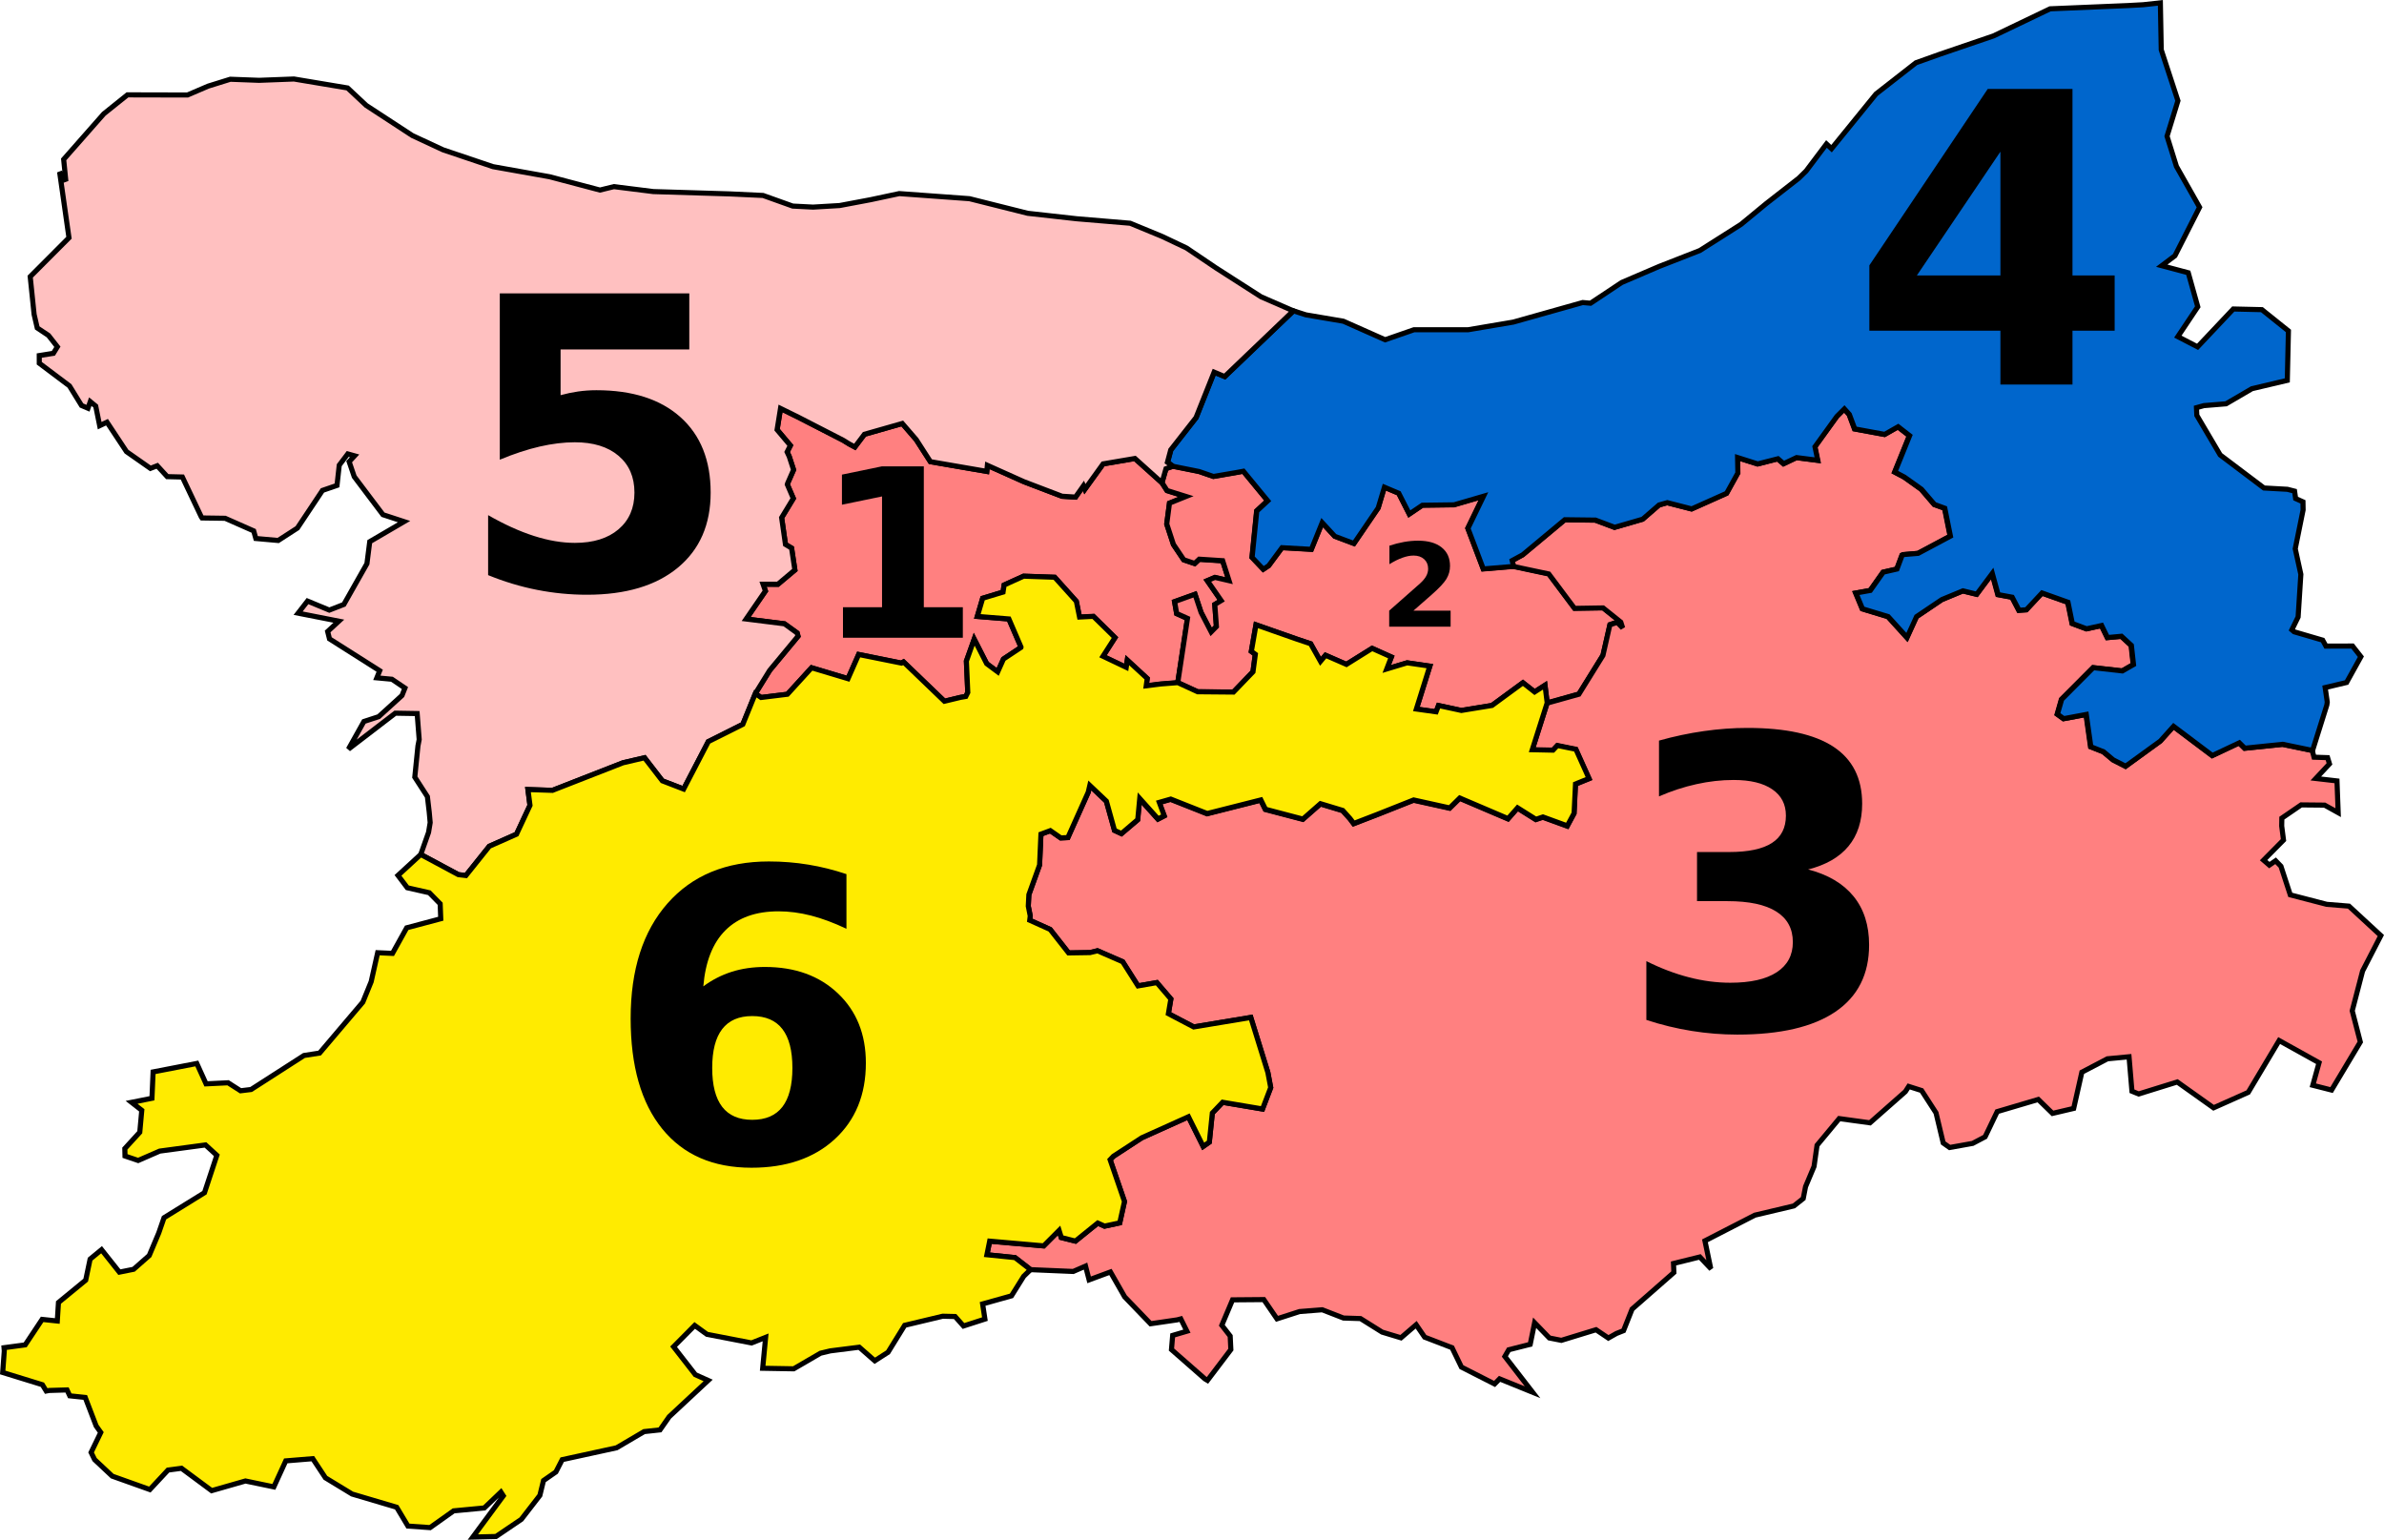
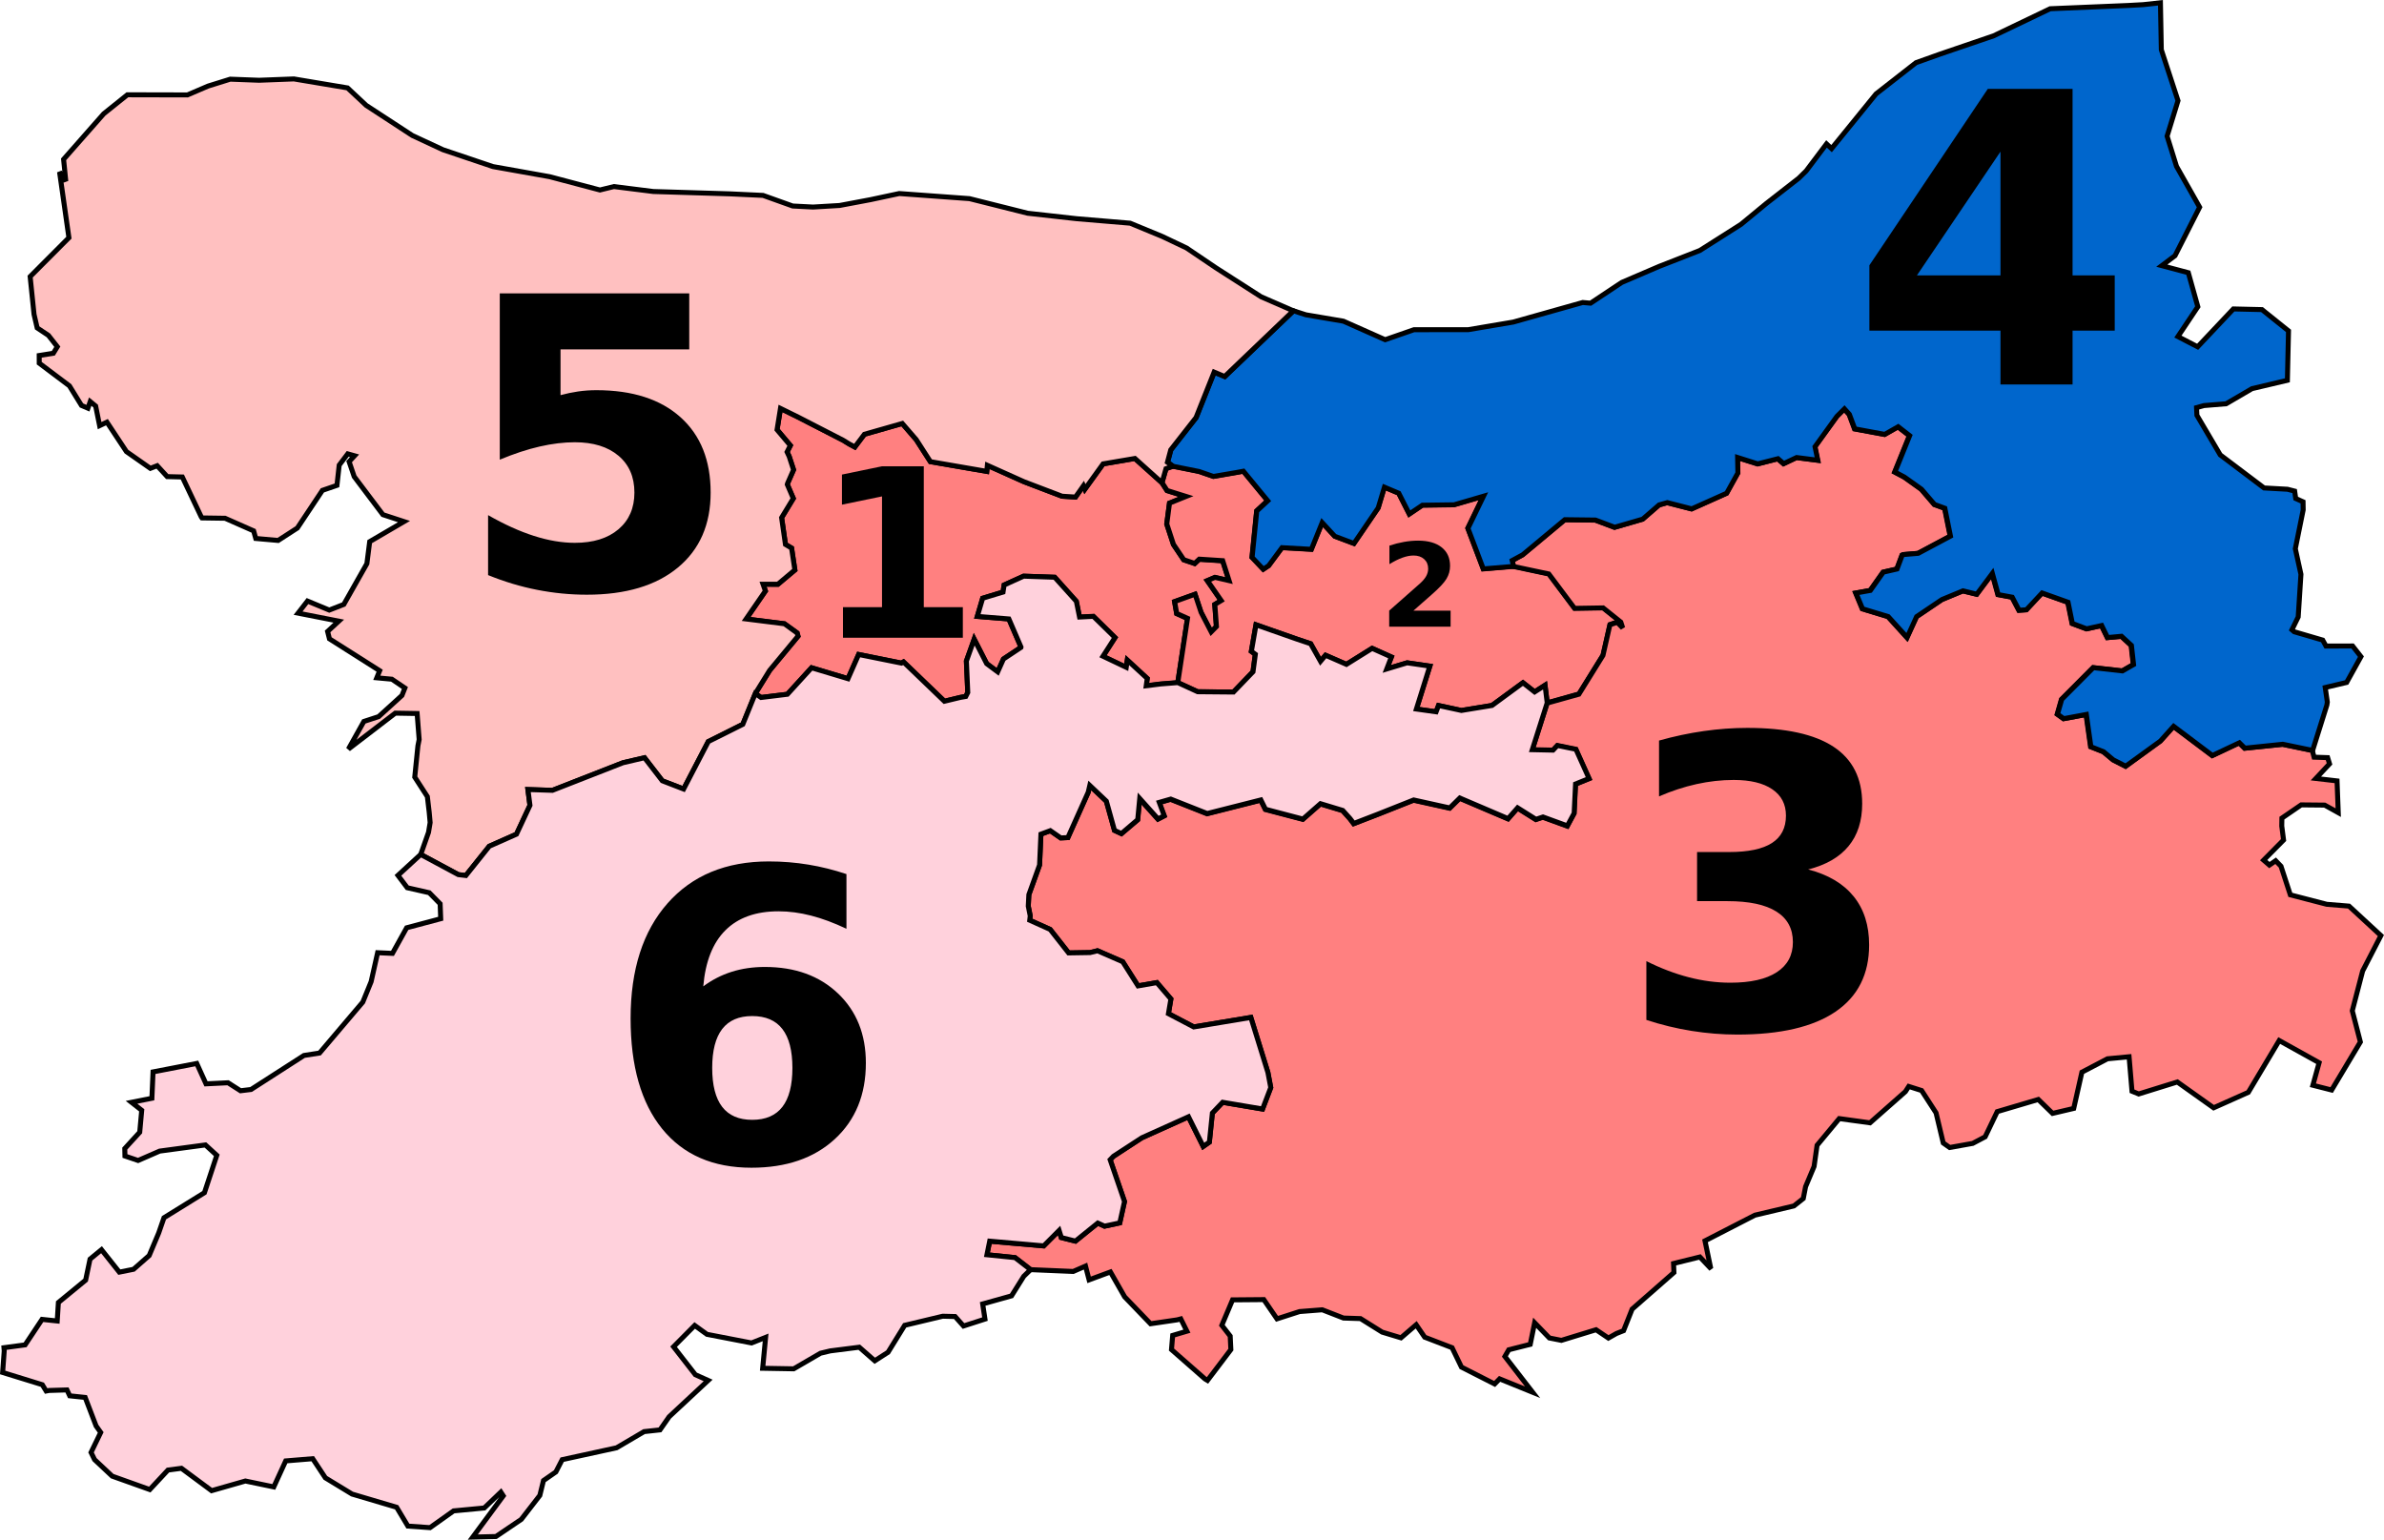
- <svg xmlns="http://www.w3.org/2000/svg" width="934.509" height="603.591" viewBox="0 0 934.509 603.591">
-   <path d="M458.646,595.914l-12.178-.424-7.644,3.467-0.431,2.762-7.986,2.421-2.092,7.118,12.362,1,4.752,11.015-0.034.164-6.831,4.526L436.307,633l-4.328-3.227-4.889-9.579-3.057,8.574,0.54,12.321-0.78,1.552-2.1.362-6.284,1.518L399.377,629.1l-0.8.465L381.8,626.183l-4.185,9.491-14.27-4.287-9.47,10.386-10.331,1.272-2.257-1.545,5.627-9.094,11.111-13.395-0.335-1.265-4.985-3.6-15.008-1.88,7.555-10.981-0.93-2.646,5.805,0.014,6.674-5.6-1.292-8.574-2.4-1.443L351.6,572.55,356.191,565l-2.352-5.47,0.116-.438,2.332-5.306-1.7-5.217-0.827-1.771,1.272-2.55-5.2-6.174,1.34-8.349,6.995,3.446,17.5,8.991,2.489,1.525,2.147,1.156,3.754-4.985,14.837-4.232,5.477,6.332,5.552,8.636,22.1,3.815,0.226-2.379,14.345,6.42,14.94,5.7,5.272,0.328,3.111-4.41,0.568,1.306,7.145-9.915,12.458-2.113,10.605,9.525,1.983,3.091,7.439,2.332-6.475,2.605-1.08,8.184,2.619,8,4.048,6.017,4.287,1.456,1.785-1.675,9.176,0.595,2.509,7.822-5.538-1.285-2.968,1.265,5.415,7.836-2.5,1.511,0.643,8.663-2.058,2.092L516,609.719l-2.359-7.1-8.007,2.892,0.814,4.663,4.239,1.915-3.815,25.2-6.694.526-5.682.711,0.39-2.879-7.8-7.2-0.424,2.844-9.121-4.335,4.711-7.344-8.472-8.314-5.422.28L467.11,605.4Z" transform="translate(-45.211 -369.607)" fill="#ff8080" stroke="#000" stroke-width="2" />
-   <path d="M609.1,646.2l-0.95,2.461-7.733-1.087,5.272-16.82-8.909-1.292-7.979,2.407,1.812-4.7-7.549-3.385L573,630.06l-8.191-3.576-1.983,2.373-3.857-6.885-5.477-1.839-15.952-5.593-1.826,10.42,1.559,1.149-0.916,6.851-7.651,7.952-14.044-.123-7.774-3.576,3.809-25.2-4.239-1.908-0.814-4.67,8.014-2.885,2.359,7.1,3.966,7.658,2.058-2.092-0.643-8.663,2.5-1.511-5.422-7.836,2.974-1.265,5.532,1.285-2.5-7.822-9.183-.595-1.785,1.675-4.287-1.456-4.041-6.017-2.619-8,1.073-8.184,6.475-2.605-7.439-2.332L500.7,558.8l1.58-5.518,2.708-.944,10.208,2.044,5.621,1.942,8.759-1.5,2.981-.554,9.545,11.6-4.3,3.993-1.832,18.195,4.4,4.649,2.106-1.4,5.224-7.063,11.521,0.643,4.225-10.461,4.944,5.347,7.508,2.824,9.5-13.928,2.441-8.13,5.621,2.366,4.144,8.15,5.121-3.453,12.417-.164,11.521-3.364-6.092,12.581,6.031,15.911,11.891-1,13.894,2.947,10.092,13.477,11.186-.171,6.94,5.552,0.738,2.291-2.133-2.195-2.885.971L673.6,626.416l-9.45,15.234-12.471,3.487-0.855-6.892-4.068,2.612-4.574-3.6-12.137,8.9-11.993,1.962Z" transform="translate(-45.211 -369.607)" fill="#ff8080" stroke="#000" stroke-width="2" />
-   <path d="M484.786,696.4l-2.708-1.265-3.193-11.446-6.489-6.154-0.629,2.653-7.959,17.764-2.8.137-4.089-2.844-3.685,1.368L452.7,708.7l-4.2,11.637-0.232,4.506,0.772,3.843-0.205,1.675,8,3.6,7.241,9.21,8.4-.137,2.92-.711,9.887,4.308,6,9.463,7.378-1.292,5.5,6.427-0.964,5.75,9.921,5.2,22.379-3.713,6.687,21.552,1.121,5.935-3.213,8.4-15.651-2.639-4.027,4.219-1.176,11.405-2.4,1.675L511.056,807.4l-18.277,8.232-11.139,7.255-1.285,1.354,5.627,16.383-1.853,8.369-5.962,1.279-2.653-1.2-8.759,7.063-5.545-1.388-0.868-2.79-6.031,6.051-21.169-1.853-1.087,5.333,11.029,1.121,6.086,4.711,16.738,0.711,4.827-2.1,1.4,5.388,8.362-3.091,5.566,9.743,10.161,10.557L506.667,887l1.408-.369,2.393,4.82-5.579,1.641-0.472,5.552,13.107,11.494,1,0.6,9.169-12.089-0.26-5.306-3.282-4.226,4.205-9.962,12.253-.1,5.169,7.549,8.854-2.858,8.889-.7,8.321,3.241,6.674,0.212L587,891.809l7.378,2.229,5.962-5.121,3.323,4.868,10.742,4.13,3.679,7.61,13,6.605,1.956-2,12.923,5.244L635.11,901.347l1.518-2.619,8.417-2.133,1.723-8.458,5.778,5.969,4.7,0.93,13.593-4.164,4.834,3.261,3.152-1.785,2.8-1.114,3.35-8.438,16.383-14.359-0.144-3.535,10.318-2.55,3.863,4.082,0.273-.192-2.133-10.222L733.1,845.963l15.3-3.624,3.665-2.9,0.909-4.656,3.33-7.918,1.176-8.3,8.69-10.461,12.055,1.655,13.867-12.225,1.32-2.038,5.046,1.607,5.655,8.752,2.817,11.8,2.523,1.785,9.046-1.62,4.861-2.571,4.738-9.88,16.089-4.759,5.6,5.456,8.294-1.949,3.2-14.2,10.031-5.251,8.465-.8,1.142,13.511,2.639,1.074,15.118-4.7,14.243,10.126,13.586-6.058,12.109-20.307,15.644,8.69-2.448,8.841,7.357,1.873,11.268-18.837-3.166-12.232,4.055-15.59,7.159-13.894-12.5-11.542-8.718-.711L942.983,720.4l-3.665-11.22-2.085-2.147-2.461,1.7-2.243-1.935,7.8-7.89-0.711-5.5,0.055-3.084,7.569-5.19,9.2,0.089,5.32,2.954-0.472-12.444-8.3-.957,5.361-5.73-0.745-2.434-5.32-.178-0.691-2.619L939.9,661.4l-14.872,1.538-2.133-2.113-10.571,4.985L897.11,654.362l-5.176,5.771L878.334,670l-4.882-2.5-3.788-3.173-4.985-1.969-1.785-12.656-8.868,1.648-2.434-1.764,1.655-5.812,12.39-12.424,11.412,1.285,4.356-2.5-0.834-7.508-3.884-3.576-5.477.513-2.3-4.725-5.894,1.292-5.593-2.1-1.7-8.321L845.555,602.1l-6.126,6.571-2.892.2-2.687-5.121-5.525-1.026-2.27-8.3-6.078,8.164-5.415-1.326-8.246,3.412-9.935,6.694-3.726,8.164-7.419-8.184-10.072-3.05-2.571-6.188,5.655-1.019,5.06-7.159,5.388-1.231,2.037-5.456,0.424-.2,5.833-.492,12.649-6.749-2.195-10.926L803.4,567.4l-5.121-5.976-6.687-4.766-3.726-1.969,5.778-14.27-4.5-3.487-5.265,3-11.74-2.174-2.126-5.682-1.942-2.147-2.947,2.94-8.574,11.891,1.1,5.306L749.337,549,744.27,551.4l-2.243-1.928-7.931,2.017-7.89-2.5,0.116,6.072-4.4,7.938-13.7,6.126-9.559-2.455-3.213.9-6.434,5.579-10.988,3.186-7.514-2.824-12.027-.144-16.5,13.75-4.13,2.243,0.568,2.3,13.894,2.947L662.412,608.1l11.193-.178,6.933,5.552,0.745,2.3-2.133-2.2-2.885.971-2.714,11.979-9.45,15.234-12.471,3.487-5.839,18.366,8.123,0.171,1.716-1.819,7.268,1.484,5.149,11.446-5.306,2.161-0.554,11.46-2.66,4.95-9.545-3.48-2.762.923-7.186-4.513-3.726,4.239-18.933-8.075-3.938,3.891L599.3,683.32l-14.174,5.62-9.306,3.59-1.463-1.942-2.858-3.179-8.738-2.633-6.872,6.031L541.2,686.95l-1.812-3.644-21.032,5.32-14.291-5.655-4.485,1.285,1.935,5.231-2.421,1.258-7.186-8.007-0.78,8.3Z" transform="translate(-45.211 -369.607)" fill="#ff8080" stroke="#000" stroke-width="2" />
-   <path d="M898.908,501.563l7.815-11.692-3.733-13.347L892.6,473.761l5.176-3.9,9.648-19.008-9.074-16.034-3.679-11.808,4.273-13.908-6.543-19.979-0.342-18.4-6.749.738-5.839.321-30.639,1.279L826.67,383.677l-20.861,7.118-9.559,3.412-15.665,12.232-17.429,21.449-1.983-1.846-7.959,10.571-2.906,2.858-12.7,9.9-9.949,8.2L711.5,467.826l-15.924,6.229L680.9,480.346l-12.212,8.123-3.07-.267-27.207,7.665-17.682,2.995-21.258.007-11.3,3.925-16.369-7.268-14.7-2.5-4.855-1.566-26.919,25.764-4.13-1.73-7.09,17.8L504.2,545.966l-1.285,4.868,2.126,1.573,10.208,2.044,5.621,1.942,8.759-1.5,2.981-.554,9.545,11.6-4.3,3.993-1.832,18.195,4.4,4.649,2.106-1.4,5.224-7.063,11.515,0.65,4.233-10.468,4.944,5.354,7.508,2.824,9.5-13.928,2.441-8.137,5.621,2.366,4.144,8.15,5.121-3.453,12.417-.164,11.521-3.357-6.092,12.581,6.031,15.911,11.891-1-0.568-2.3,4.13-2.243,16.5-13.75,12.027,0.144,7.521,2.824,10.981-3.186,6.441-5.579,3.207-.9,9.566,2.455,13.7-6.126,4.39-7.932-0.109-6.079,7.89,2.5,7.931-2.017,2.236,1.928,5.073-2.393,8.308,1.06-1.1-5.306,8.581-11.891,2.947-2.94,1.942,2.147,2.12,5.682L784,539.9l5.272-3,4.5,3.487-5.778,14.27,3.726,1.969,6.687,4.766,5.121,5.976,4.034,1.477,2.2,10.926-12.649,6.749-5.833.492-0.424.205-2.037,5.449-5.388,1.231-5.06,7.159-5.655,1.019,2.571,6.188,10.065,3.05,7.419,8.184,3.726-8.164,9.935-6.694,8.246-3.412,5.415,1.326,6.086-8.164,2.27,8.3,5.525,1.026,2.681,5.121,2.892-.2,6.133-6.571,10.167,3.624,1.7,8.328,5.593,2.092,5.894-1.292,2.3,4.725,5.477-.513,3.884,3.576,0.834,7.508-4.362,2.5-11.412-1.285-12.383,12.424-1.655,5.812,2.434,1.771,8.868-1.655,1.785,12.656,4.985,1.969,3.788,3.173,4.882,2.5,13.6-9.867,5.176-5.771,15.207,11.446,10.571-4.985,2.14,2.113,14.872-1.538,11.7,2.421,5.586-17.8,0.171-1.169-0.827-5.689,8.4-1.99,5.607-10.113-3.275-4.178-10.427.027-1.285-2.339L944.5,617.275l-0.9-.773,2.455-5.032,1.073-16.718-2.2-10.024,3.084-15.241-0.055-3.152-2.872-1.292-0.424-2.906-2.817-.725-9.169-.506L915.5,547.942l-9.149-15.514-0.144-3.009,2.92-.807,8.69-.711,10.133-5.921,13.867-3.275,0.438-19.371-10.4-8.342-11.214-.26-14,14.838Z" transform="translate(-45.211 -369.607)" fill="#06c" stroke="#000" stroke-width="2" />
-   <path d="M192.926,635.326l1.121-2.79-19.678-12.485-0.725-2.9,4.383-4.041-15.952-3.132,3.685-4.745,8.54,3.535,5.7-2.215,9.046-15.986,1.1-8.622,13.449-7.863-8.274-2.708-11.255-14.926-1.99-5.853,2.126-2.3-2.667-.745-3.344,4.417-0.875,7.925-5.7,1.962-9.832,14.769-7.521,4.861-8.773-.786-0.834-2.974-11.193-4.943-9.046-.13-0.3-.424L116.7,556.6l-5.921-.144-3.932-4.273-2.673,1.032-9.388-6.571-7.631-11.535-2.872,1.368L82.732,528.8,80.6,527.06l-0.9,2.578-2.53-1.074-4.725-7.672-11.836-8.9-0.007-3,5.538-.889,1.566-2.55L64.216,501.1l-4.41-2.947-1.224-5.3-1.532-14.8,15.2-15.241-3.672-25.771,2.455,3.624-0.868-8.574,15.726-17.86,9.278-7.439,23.542,0.055,8.082-3.467,8.69-2.708,11.316,0.424,13.641-.52,21.026,3.515,7.3,6.838,18.092,11.822,12.014,5.586,19.576,6.6,22.27,3.973,19.672,5.2,5.47-1.34,15.446,1.935,30,0.916,13.019,0.608,11.617,4.157,7.973,0.41,10.42-.615,12.116-2.284,11.261-2.4,27.535,2,22.817,5.723,19.186,2.14,20.971,1.757,12.6,5.2,9.491,4.506,11.521,7.781,17.716,11.357,12.636,5.5-26.919,25.764-4.13-1.73-7.09,17.8-9.915,12.663-1.292,4.868,2.133,1.573-2.708.95-1.572,5.511-10.6-9.525-12.465,2.113-7.145,9.915-0.568-1.306-3.111,4.41-5.272-.328-14.94-5.7-14.338-6.42-0.232,2.379-22.1-3.815-5.552-8.636-5.47-6.332-14.837,4.232-3.761,4.985-2.147-1.156-2.489-1.525-17.5-8.991-7-3.446-1.34,8.349,5.21,6.174-1.279,2.55,0.827,1.771,1.7,5.217-2.332,5.306-0.116.438,2.352,5.47-4.581,7.549,1.5,10.482,2.4,1.443,1.292,8.574-6.666,5.6-5.812-.014,0.93,2.646L337.7,612.261l15.015,1.88,4.978,3.6,0.335,1.265L346.921,632.4l-5.627,9.094-4.9,12.061-13.532,6.776-9.668,18.6-8.349-3.221-6.981-9.046-8.465,1.976-27.631,10.8-9.607-.314,0.793,6.2-5.272,11.3-10.653,4.718-9.183,11.48-2.961-.349-14.742-7.911L213.2,695.9l0.636-3.822-0.376-4.137-0.711-6.044-4.944-7.651,1.238-12.232,0.485-2.5-0.793-10.188-8.561-.144-18.379,14.092,6.065-10.837,5.8-1.894,9.135-8.308,1.149-2.906-5.1-3.453Z" transform="translate(-45.211 -369.607)" fill="#ffc0c0" stroke="#000" stroke-width="2" />
-   <path d="M247.674,696.631l-10.653,4.711-9.183,11.48-2.961-.349-14.742-7.911-8.923,8.205,3.658,4.848,8.629,1.956,4.253,4.328,0.226,5.86-13.347,3.555-5.566,10.031-5.819-.267-2.537,11.343-3.269,8.02-16.95,19.972-6.106.95L143.634,796.7l-4.116.5-4.9-3.139-8.636.424-3.624-7.993-17.135,3.316-0.444,10.331L96.79,801.73l3.993,3.125-0.78,8.6-5.86,6.407,0.068,2.913,5.156,1.75,8.458-3.679,17.935-2.414,4.451,4.068-4.841,14.653-15.863,9.812-2.072,5.983-3.726,8.841-6.12,5.381L92,868.294,85.023,859.5l-4.492,3.7-1.723,8.226L68.127,880.2l-0.458,7.248-5.942-.629-6.639,9.99-8.3,1.108,0.1,1.3-0.622,8.41,15.556,4.8,1.511,2.475,1.135-.219,7.022-.212,1.073,2.311,6.058,0.636L82.9,928.587l1.812,2.544-3.788,7.836,1.374,2.817,6.906,6.482,14.742,5.258,7.118-7.638,5.278-.7,11.836,8.772,13.244-3.795,11.139,2.318,4.67-10.195,10.584-.868,4.95,7.5,10.468,6.366,17.47,5.176,4.417,7.378,8.67,0.608,9.251-6.571,12.007-1.135,6.516-6.229,0.944,1.47-11.945,16.164,9.074-.219,9.935-6.721,7.268-9.395L258.258,950l4.855-3.378,2.482-4.82,21.319-4.649,10.783-6.345,6.229-.677,3.6-5.155L322.8,910.747l-5.025-2.256-8.526-10.954,8.28-8.349,4.8,3.48,17.484,3.385,5.518-2.181-1.156,12.109,12.157,0.212,10.509-6.113,3.809-.916,11.384-1.443,6.078,5.326,5.21-3.35,6.516-10.557,14.913-3.562,4.841,0.116,3.3,3.713,8.4-2.708-0.9-5.942,11.309-3.166,4.786-7.665,2.687-2.612L443.1,862.6l-11.022-1.121,1.08-5.333L454.332,858l6.031-6.051,0.868,2.783,5.538,1.395,8.759-7.07,2.653,1.2,5.962-1.279,1.86-8.369-5.634-16.383,1.292-1.354,11.139-7.255,18.277-8.232,5.778,11.617,2.407-1.675,1.176-11.405,4.027-4.219,15.651,2.639,3.207-8.4L542.2,790.01l-6.68-21.552-22.386,3.713-9.921-5.2,0.971-5.75-5.5-6.427-7.378,1.292-6-9.463-9.88-4.308-2.926.711-8.4.137-7.241-9.217-8-3.6,0.2-1.675-0.766-3.849,0.226-4.5,4.2-11.637,0.533-12.089,3.685-1.368,4.082,2.844,2.8-.137,7.966-17.764,0.622-2.66,6.5,6.161,3.186,11.446,2.708,1.265,6.4-5.463,0.78-8.3,7.186,8.007,2.421-1.251-1.942-5.231,4.492-1.285,14.284,5.655,21.039-5.326,1.8,3.651,14.68,3.856,6.878-6.038,8.731,2.639,2.858,3.179,1.463,1.942,9.306-3.59,14.174-5.627,14.14,3.125,3.938-3.884,18.933,8.075,3.726-4.239,7.186,4.513,2.762-.923,9.545,3.48,2.667-4.95,0.554-11.467,5.3-2.154-5.149-11.446-7.262-1.49-1.716,1.826-8.123-.171,5.846-18.366-0.855-6.9-4.075,2.619-4.574-3.6-12.13,8.9-12,1.962-8.964-1.935-0.95,2.461-7.733-1.087,5.272-16.82-8.9-1.292-7.979,2.407,1.8-4.7-7.542-3.378L573,630.053l-8.185-3.576-1.983,2.366-3.863-6.879-5.47-1.839-15.952-5.593-1.813,10.415,1.559,1.149-0.916,6.851-7.651,7.952-14.044-.123-7.781-3.576-6.694.526-5.682.711,0.39-2.879-7.8-7.2-0.424,2.844-9.121-4.342,4.711-7.337-8.472-8.314-5.422.28-1.251-6.174-8.486-9.422-12.184-.424-7.644,3.46L438.4,601.7l-7.986,2.421-2.1,7.118,12.369,1,4.745,11.015-0.034.157-6.831,4.533-2.257,5.039-4.328-3.227-4.889-9.579-3.057,8.574,0.54,12.314-0.78,1.559-2.1.362-6.277,1.511-16.034-15.412-0.8.465-16.779-3.385-4.185,9.484-14.27-4.28-9.47,10.386-10.325,1.272-2.257-1.545-4.9,12.061-13.532,6.776-9.668,18.6-8.349-3.221-6.981-9.046-8.458,1.976-27.631,10.8-9.614-.314,0.8,6.2Z" transform="translate(-45.211 -369.607)" fill="#ffeb00" stroke="#000" stroke-width="2" />
-   <text transform="translate(179.072 230.891)" font-size="158.948" font-family="DejaVu Sans" font-weight="700">5</text>
-   <text transform="translate(725.631 150.739)" font-size="158.948" font-family="DejaVu Sans" font-weight="700">4</text>
-   <text transform="translate(634.719 403.318)" font-size="158.948" font-family="DejaVu Sans" font-weight="700">3</text>
-   <text transform="translate(237.35 455.509)" font-size="158.948" font-family="DejaVu Sans" font-weight="700">6</text>
-   <text transform="translate(319.643 250.01)" font-size="92.168" font-family="DejaVu Sans" font-weight="700">1</text>
-   <text transform="translate(540.958 245.673)" font-size="45.44" font-family="DejaVu Sans" font-weight="700">2</text>
+ <svg xmlns="http://www.w3.org/2000/svg" width="955.858" height="617.364" viewBox="0 0 955.858 617.364">
+   <path d="M444.494,598.534l-12.457-.434-7.819,3.546-0.441,2.826-8.169,2.476-2.14,7.281,12.645,1.021,4.861,11.267-0.035.168-6.987,4.63-2.308,5.155-4.427-3.3-5-9.8-3.127,8.771,0.552,12.6-0.8,1.588-2.147.371-6.428,1.553-16.4-15.772-0.818.476L365.893,629.5l-4.28,9.708-14.6-4.385-9.687,10.624-10.568,1.3-2.308-1.581,5.756-9.3,11.365-13.7-0.343-1.294-5.1-3.686-15.352-1.923,7.728-11.232-0.951-2.707,5.938,0.014,6.826-5.728L339,586.832l-2.455-1.476L335,574.635l4.693-7.722-2.406-5.6,0.119-.448,2.385-5.427-1.742-5.337-0.846-1.811,1.3-2.609-5.322-6.316,1.371-8.54,7.155,3.525,17.9,9.2,2.546,1.56,2.2,1.182,3.84-5.1,15.177-4.329,5.6,6.477,5.679,8.834,22.6,3.9,0.231-2.434,14.674,6.567,15.282,5.826,5.392,0.336,3.182-4.511L456.6,563.2l7.309-10.142,12.743-2.161L487.5,560.64l2.028,3.161,7.61,2.385-6.624,2.665-1.105,8.372,2.679,8.183,4.14,6.155,4.385,1.49,1.825-1.714,9.386,0.609,2.567,8-5.665-1.315-3.036,1.294,5.539,8.015-2.56,1.546,0.657,8.862-2.105,2.14-4.057-7.833-2.413-7.267-8.19,2.959,0.832,4.77,4.336,1.958-3.9,25.773-6.847.539-5.812.727,0.4-2.944-7.98-7.365-0.434,2.909-9.33-4.434,4.819-7.512-8.666-8.5-5.547.287-1.28-6.316Z" transform="translate(-21.616 -367.069)" fill="#ff8080" stroke="#000" stroke-width="2" />
+   <path d="M598.393,649.969l-0.972,2.518-7.91-1.112,5.392-17.205-9.113-1.322-8.162,2.462,1.854-4.805-7.722-3.462-10.288,6.421-8.379-3.658-2.028,2.427-3.945-7.043-5.6-1.882L525.2,617.586l-1.868,10.659,1.595,1.175-0.937,7.008-7.827,8.134-14.366-.126-7.952-3.658,3.9-25.78-4.336-1.951-0.832-4.777,8.2-2.951,2.413,7.267,4.057,7.833,2.105-2.14-0.657-8.862,2.56-1.546-5.547-8.015,3.042-1.294,5.658,1.315-2.56-8-9.393-.609-1.825,1.714-4.385-1.49-4.134-6.155-2.679-8.183,1.1-8.372,6.624-2.665-7.61-2.385-2.028-3.161,1.616-5.644,2.77-.965,10.442,2.091,5.749,1.986,8.96-1.532,3.049-.566,9.764,11.862-4.4,4.085L523.584,590.5l4.5,4.756,2.154-1.434,5.343-7.225,11.785,0.657,4.322-10.7,5.057,5.469,7.68,2.889,9.722-14.247,2.5-8.316,5.749,2.42,4.239,8.337,5.239-3.532,12.7-.168,11.785-3.441-6.232,12.869,6.169,16.275,12.163-1.021,14.212,3.014,10.323,13.785,11.442-.175,7.1,5.679,0.755,2.343-2.182-2.245-2.951.993-2.776,12.254-9.666,15.583-12.757,3.567-0.874-7.05-4.161,2.672-4.679-3.679-12.415,9.106-12.268,2.007Z" transform="translate(-21.616 -367.069)" fill="#ff8080" stroke="#000" stroke-width="2" />
+   <path d="M471.233,701.32l-2.77-1.294L465.2,688.317l-6.637-6.295-0.643,2.714-8.141,18.171-2.867.14-4.183-2.909-3.77,1.4L438.417,713.9l-4.294,11.9-0.238,4.609,0.79,3.931-0.21,1.714,8.183,3.686,7.407,9.421,8.6-.14,2.987-.727,10.113,4.406,6.134,9.68,7.547-1.322,5.623,6.574-0.986,5.882,10.148,5.316,22.892-3.8,6.84,22.046,1.147,6.071-3.287,8.6-16.01-2.7-4.119,4.315-1.2,11.666-2.455,1.714L498.1,814.863l-18.7,8.421L468.016,830.7l-1.315,1.385,5.756,16.758-1.9,8.561-6.1,1.308-2.714-1.224-8.96,7.225-5.672-1.42-0.888-2.854-6.169,6.19-21.654-1.9-1.112,5.455,11.281,1.147,6.225,4.819,17.122,0.727,4.938-2.147,1.434,5.511,8.554-3.161,5.693,9.967,10.393,10.8,10.68-1.567,1.441-.378,2.448,4.931L491.8,902.52l-0.482,5.679,13.408,11.757,1.021,0.616,9.379-12.366-0.266-5.427-3.357-4.322,4.3-10.19,12.533-.105,5.287,7.722,9.057-2.924,9.092-.713,8.512,3.315,6.826,0.217,8.68,5.427,7.547,2.28,6.1-5.239,3.4,4.98,10.988,4.224,3.763,7.784,13.3,6.756,2-2.042,13.219,5.364L625,910.962l1.553-2.679,8.61-2.182,1.763-8.652,5.91,6.106,4.812,0.951,13.9-4.259,4.945,3.336,3.224-1.825,2.867-1.14,3.427-8.631L692.771,877.3l-0.147-3.616,10.554-2.609,3.952,4.175,0.28-.2L705.228,864.6l20.01-10.288,15.646-3.707,3.749-2.966,0.93-4.763,3.406-8.1,1.2-8.491,8.889-10.7,12.331,1.693,14.184-12.505,1.35-2.084,5.161,1.644,5.784,8.952,2.881,12.072,2.581,1.825,9.253-1.658,4.973-2.63,4.847-10.107,16.457-4.868,5.728,5.581,8.484-1.993,3.273-14.527,10.26-5.372,8.659-.818,1.168,13.82,2.7,1.1L894.6,800.9l14.569,10.358,13.9-6.2,12.387-20.773,16,8.889-2.5,9.043,7.526,1.916L968,784.865l-3.238-12.512,4.148-15.947,7.323-14.212-12.785-11.806-8.918-.727-14.611-3.791-3.749-11.477-2.133-2.2-2.518,1.741-2.294-1.979,7.98-8.071-0.727-5.623,0.056-3.154,7.742-5.309,9.414,0.091,5.442,3.022-0.482-12.729-8.491-.979,5.483-5.861-0.762-2.49-5.442-.182-0.706-2.679-11.967-2.476-15.212,1.574-2.182-2.161-10.813,5.1L893,658.32l-5.295,5.9-13.911,10.092-4.994-2.553-3.875-3.245-5.1-2.014L858,653.557l-9.071,1.686-2.49-1.8,1.693-5.945L860.8,634.785l11.673,1.315,4.455-2.553-0.853-7.679-3.973-3.658-5.6.525-2.357-4.833-6.029,1.322-5.721-2.147-1.734-8.512-10.4-3.707L834,611.578l-2.958.2-2.749-5.239-5.651-1.049L820.317,597l-6.218,8.351L808.56,604l-8.435,3.49-10.162,6.847-3.812,8.351-7.589-8.372-10.3-3.119-2.63-6.33,5.784-1.042,5.176-7.323,5.512-1.259,2.084-5.581,0.434-.2,5.966-.5,12.939-6.9-2.245-11.177-4.134-1.511-5.239-6.113-6.84-4.875-3.812-2.014,5.91-14.6-4.6-3.567-5.386,3.07-12.009-2.224-2.175-5.812-1.986-2.2-3.015,3.007L749.221,546.2l1.126,5.427-8.5-1.084L736.66,553l-2.294-1.972-8.113,2.063-8.071-2.553,0.119,6.211-4.5,8.12-14.016,6.267-9.778-2.511-3.287.923-6.581,5.707-11.24,3.259-7.687-2.889-12.3-.147-16.877,14.065-4.224,2.294,0.581,2.357,14.212,3.014L652.927,611l11.45-.182,7.092,5.679,0.762,2.35-2.182-2.252-2.951.993-2.776,12.254-9.666,15.583L641.9,648.991l-5.973,18.786,8.309,0.175,1.755-1.86,7.435,1.518,5.267,11.708-5.427,2.21L652.7,693.25l-2.721,5.064-9.764-3.56-2.826.944-7.351-4.616-3.812,4.336-19.367-8.26-4.029,3.98-14.464-3.2-14.5,5.749-9.519,3.672-1.5-1.986-2.924-3.252-8.939-2.693-7.029,6.169-15.016-3.945-1.854-3.728-21.514,5.442-14.618-5.784-4.588,1.315,1.979,5.351-2.476,1.287-7.351-8.19-0.8,8.491Z" transform="translate(-21.616 -367.069)" fill="#ff8080" stroke="#000" stroke-width="2" />
+   <path d="M894.839,502.022l7.994-11.96-3.819-13.652-10.624-2.826,5.295-3.994,9.869-19.444-9.281-16.4-3.763-12.079,4.371-14.226L888.188,387l-0.35-18.821-6.9.755-5.973.329-31.341,1.308-22.675,10.862-21.339,7.281-9.778,3.49L773.805,404.72,755.977,426.66l-2.028-1.888-8.141,10.813-2.972,2.924-12.995,10.127-10.177,8.386-16.527,10.491-16.289,6.372-15.009,6.435-12.492,8.309-3.14-.273-27.83,7.84-18.087,3.063-21.745.007-11.554,4.015-16.744-7.435-15.038-2.553-4.966-1.6-27.536,26.354-4.224-1.769-7.253,18.213-10.142,12.953-1.315,4.98,2.175,1.609,10.442,2.091,5.749,1.986,8.96-1.532,3.049-.566,9.764,11.862-4.4,4.085-1.874,18.611,4.5,4.756,2.154-1.434,5.343-7.225,11.778,0.664,4.329-10.708L556.8,582.1l7.68,2.889L574.2,570.74l2.5-8.323,5.749,2.42,4.239,8.337,5.239-3.532,12.7-.168,11.785-3.434-6.232,12.869,6.169,16.275,12.163-1.021-0.581-2.357,4.224-2.294,16.877-14.065,12.3,0.147,7.693,2.889,11.233-3.259,6.589-5.707,3.28-.923,9.785,2.511,14.016-6.267,4.49-8.113-0.112-6.218,8.071,2.553L734.492,551l2.287,1.972,5.19-2.448,8.5,1.084-1.126-5.427,8.778-12.163,3.015-3.007,1.986,2.2,2.168,5.812,12.009,2.224,5.392-3.07,4.6,3.567-5.91,14.6,3.812,2.014,6.84,4.875,5.239,6.113,4.127,1.511,2.252,11.177-12.939,6.9-5.966.5-0.434.21-2.084,5.574-5.512,1.259-5.176,7.323-5.784,1.042,2.63,6.33,10.3,3.119,7.589,8.372,3.812-8.351,10.162-6.847,8.435-3.49,5.539,1.357,6.225-8.351,2.322,8.491,5.651,1.049,2.742,5.239,2.958-.2,6.274-6.721,10.4,3.707,1.734,8.519,5.721,2.14,6.029-1.322,2.357,4.833,5.6-.525,3.973,3.658,0.853,7.679-4.462,2.553-11.673-1.315-12.666,12.708-1.693,5.945,2.49,1.811,9.071-1.693,1.825,12.946,5.1,2.014,3.875,3.245,4.994,2.553,13.911-10.092,5.295-5.9L908.682,670l10.813-5.1,2.189,2.161,15.212-1.574,11.967,2.476,5.714-18.206,0.175-1.2-0.846-5.819,8.589-2.035,5.735-10.344-3.35-4.273-10.666.028-1.315-2.392-11.421-3.343-0.916-.79,2.511-5.148,1.1-17.1-2.252-10.253,3.154-15.59-0.056-3.224-2.937-1.322-0.434-2.972-2.881-.741-9.379-.518-17.569-13.261-9.358-15.87-0.147-3.077,2.987-.825,8.889-.727,10.365-6.057,14.184-3.35,0.448-19.814-10.638-8.533-11.47-.266-14.324,15.177Z" transform="translate(-21.616 -367.069)" fill="#06c" stroke="#000" stroke-width="2" />
+   <path d="M172.689,638.848l1.147-2.854-20.129-12.771-0.742-2.966,4.483-4.134-16.317-3.2,3.77-4.854,8.736,3.616,5.826-2.266,9.253-16.352,1.126-8.819L183.6,576.2l-8.463-2.77-11.512-15.268-2.035-5.987,2.175-2.357-2.728-.762-3.42,4.518-0.9,8.106-5.833,2.007L140.83,578.8l-7.693,4.973-8.974-.8-0.853-3.042-11.45-5.057-9.253-.133L102.3,574.3l-7.582-15.975-6.057-.147-4.022-4.371L81.9,554.862l-9.6-6.721-7.806-11.8-2.937,1.4-1.588-7.861L57.789,528.1l-0.916,2.637-2.588-1.1-4.833-7.847-12.107-9.106-0.007-3.07L43,508.708l1.6-2.609-3.574-4.553-4.511-3.014-1.252-5.42L33.7,477.969l15.548-15.59-3.756-26.361L48,439.725l-0.888-8.771L63.2,412.686l9.491-7.61,24.081,0.056,8.267-3.546,8.889-2.77,11.575,0.434,13.953-.531,21.507,3.6,7.47,6.994L186.943,421.4l12.289,5.714,20.024,6.749,22.78,4.064,20.122,5.322,5.6-1.371,15.8,1.979,30.683,0.937,13.317,0.622,11.883,4.252,8.155,0.42,10.659-.629,12.393-2.336,11.519-2.455,28.165,2.049,23.339,5.854,19.626,2.189,21.451,1.8,12.89,5.322,9.708,4.609,11.785,7.959,18.122,11.617,12.925,5.623-27.536,26.354-4.224-1.769-7.253,18.213-10.142,12.953-1.322,4.98,2.182,1.609-2.77.972-1.609,5.637L476.66,550.9l-12.75,2.161L456.6,563.2l-0.581-1.336-3.182,4.511-5.392-.336-15.282-5.826L417.5,553.645l-0.238,2.434-22.6-3.9-5.679-8.834-5.6-6.477L368.2,541.2l-3.847,5.1-2.2-1.182-2.546-1.56-17.9-9.2-7.162-3.525-1.371,8.54,5.33,6.316-1.308,2.609,0.846,1.811,1.742,5.337-2.385,5.427-0.119.448,2.406,5.6-4.686,7.722,1.539,10.722L339,586.832l1.322,8.771L333.5,601.33l-5.945-.014,0.951,2.707-7.728,11.232,15.359,1.923,5.092,3.686,0.343,1.294-11.365,13.7-5.756,9.3L319.44,657.5,305.6,664.431l-9.89,19.024-8.54-3.294-7.141-9.253-8.659,2.021L243.106,683.98l-9.827-.322L234.091,690,228.7,701.563l-10.9,4.826-9.393,11.743-3.028-.357L190.3,709.683l3.127-8.876,0.651-3.91-0.385-4.232-0.727-6.183-5.057-7.826,1.266-12.512,0.5-2.56-0.812-10.421-8.757-.147-18.8,14.415,6.2-11.086,5.931-1.937,9.344-8.5,1.175-2.972-5.217-3.532Z" transform="translate(-21.616 -367.069)" fill="#ffc0c0" stroke="#000" stroke-width="2" />
+   <path d="M228.691,701.557l-10.9,4.819L208.4,718.119l-3.028-.357-15.079-8.092-9.127,8.393,3.742,4.959,8.827,2,4.35,4.427,0.231,5.994-13.653,3.637-5.693,10.26-5.952-.273-2.595,11.6-3.343,8.2-17.338,20.43-6.246.972-21.227,13.645-4.21.511-5.015-3.21-8.834.434-3.707-8.176-17.527,3.392-0.455,10.568-8.169,1.623,4.084,3.2-0.8,8.8-5.994,6.554,0.07,2.979,5.274,1.791,8.652-3.763,18.345-2.469,4.553,4.162L103.587,845.3,87.361,855.337l-2.119,6.12L81.43,870.5,75.17,876l-5.714,1.147-7.141-8.995-4.6,3.784-1.763,8.414-10.925,8.973-0.469,7.414-6.078-.644-6.791,10.218L23.2,907.449l0.105,1.329-0.636,8.6,15.912,4.91,1.546,2.532,1.161-.224,7.183-.217,1.1,2.364,6.2,0.65,4.371,11.428,1.854,2.6-3.875,8.015,1.406,2.881,7.064,6.63,15.079,5.379,7.281-7.812,5.4-.713,12.107,8.973L120,960.9l11.394,2.371,4.777-10.428L147,951.953l5.064,7.672,10.708,6.512,17.87,5.294,4.518,7.547,8.869,0.622,9.463-6.721,12.282-1.161,6.665-6.372,0.965,1.5-12.219,16.534,9.281-.224,10.162-6.875,7.435-9.61,1.455-5.945,4.966-3.455,2.539-4.931,21.808-4.756,11.03-6.491,6.372-.692,3.679-5.274,15.632-14.555-5.141-2.308-8.722-11.2,8.47-8.54,4.91,3.56,17.884,3.462,5.644-2.231L327.406,915.7l12.436,0.217,10.75-6.253,3.9-.937,11.645-1.476,6.218,5.448,5.33-3.427,6.665-10.8,15.254-3.644,4.952,0.119,3.378,3.8,8.6-2.77-0.916-6.078,11.568-3.238,4.9-7.84,2.749-2.672-6.232-4.819-11.275-1.147,1.105-5.455,21.661,1.9,6.169-6.19,0.888,2.847,5.665,1.427,8.96-7.232,2.714,1.231,6.1-1.308,1.9-8.561-5.763-16.758,1.322-1.385,11.394-7.421,18.7-8.421,5.91,11.883,2.462-1.714,1.2-11.666,4.119-4.315,16.01,2.7,3.28-8.6-1.147-6.071-6.833-22.046-22.9,3.8-10.148-5.316,0.993-5.882-5.63-6.574-7.547,1.322-6.134-9.68-10.107-4.406-2.993.727-8.6.14-7.407-9.428-8.183-3.679,0.2-1.714L433.9,730.4l0.231-4.6,4.294-11.9,0.546-12.366,3.77-1.4,4.175,2.909,2.867-.14,8.148-18.171,0.636-2.721,6.644,6.3,3.259,11.708,2.77,1.294,6.546-5.588,0.8-8.491,7.351,8.19,2.476-1.28-1.986-5.351,4.6-1.315,14.611,5.784,21.521-5.448L529,691.547l15.016,3.945,7.036-6.176,8.931,2.7,2.924,3.252,1.5,1.986,9.519-3.672,14.5-5.756,14.464,3.2,4.029-3.973,19.367,8.26,3.812-4.336,7.351,4.616,2.826-.944,9.764,3.56,2.728-5.064,0.566-11.729,5.421-2.2L653.479,667.5l-7.428-1.525-1.755,1.867-8.309-.175,5.98-18.786-0.874-7.057-4.169,2.679-4.679-3.679-12.407,9.106-12.275,2.007-9.169-1.979-0.972,2.518-7.91-1.112,5.392-17.205-9.106-1.322-8.162,2.462,1.846-4.812-7.715-3.455-10.3,6.421L553.1,629.8l-2.028,2.42-3.952-7.036-5.6-1.882-16.317-5.721-1.854,10.653,1.595,1.175-0.937,7.008-7.827,8.134-14.366-.126-7.959-3.658-6.847.539-5.812.727,0.4-2.944-7.98-7.365-0.434,2.909-9.33-4.441,4.819-7.5-8.666-8.5-5.547.287-1.28-6.316-8.68-9.638-12.463-.434-7.819,3.539-0.434,2.833-8.169,2.476-2.147,7.281,12.653,1.021,4.854,11.267-0.035.161-6.987,4.637-2.308,5.155-4.427-3.3-5-9.8-3.127,8.771,0.552,12.6-0.8,1.595-2.147.371-6.421,1.546-16.4-15.765-0.818.476-17.163-3.462-4.28,9.7-14.6-4.378-9.687,10.624-10.561,1.3-2.308-1.581-5.015,12.338L305.6,664.411l-9.89,19.024-8.54-3.294-7.141-9.253-8.652,2.021L243.119,683.96l-9.834-.322,0.818,6.344Z" transform="translate(-21.616 -367.069)" fill="#ffd1dc" stroke="#000" stroke-width="2" />
+   <text transform="translate(183.149 236.155)" font-size="162.588" font-family="DejaVu Sans" font-weight="700">5</text>
+   <text transform="translate(742.225 154.166)" font-size="162.588" font-family="DejaVu Sans" font-weight="700">4</text>
+   <text transform="translate(649.232 412.529)" font-size="162.588" font-family="DejaVu Sans" font-weight="700">3</text>
+   <text transform="translate(242.76 465.917)" font-size="162.588" font-family="DejaVu Sans" font-weight="700">6</text>
+   <text transform="translate(326.94 255.71)" font-size="94.279" font-family="DejaVu Sans" font-weight="700">1</text>
+   <text transform="translate(553.322 251.273)" font-size="46.481" font-family="DejaVu Sans" font-weight="700">2</text>
</svg>
